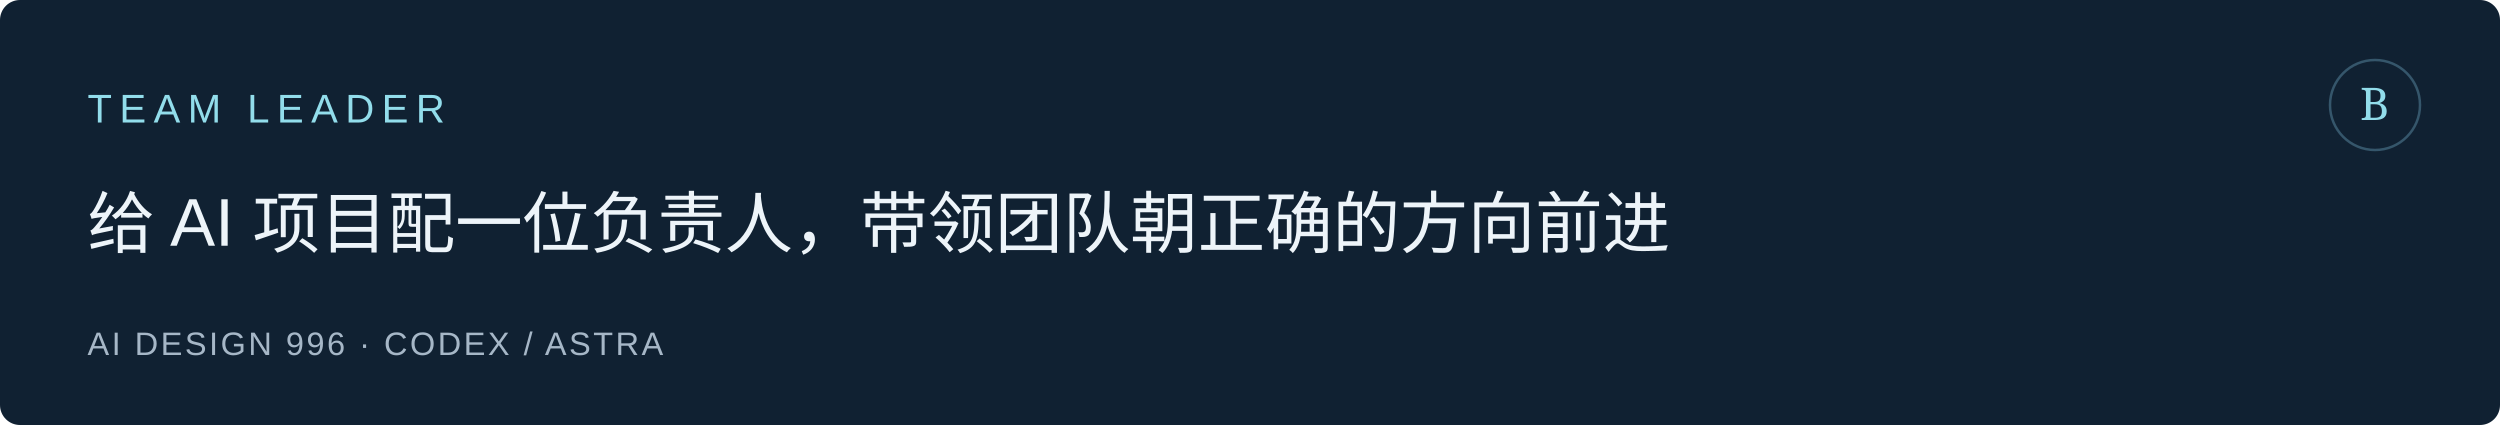
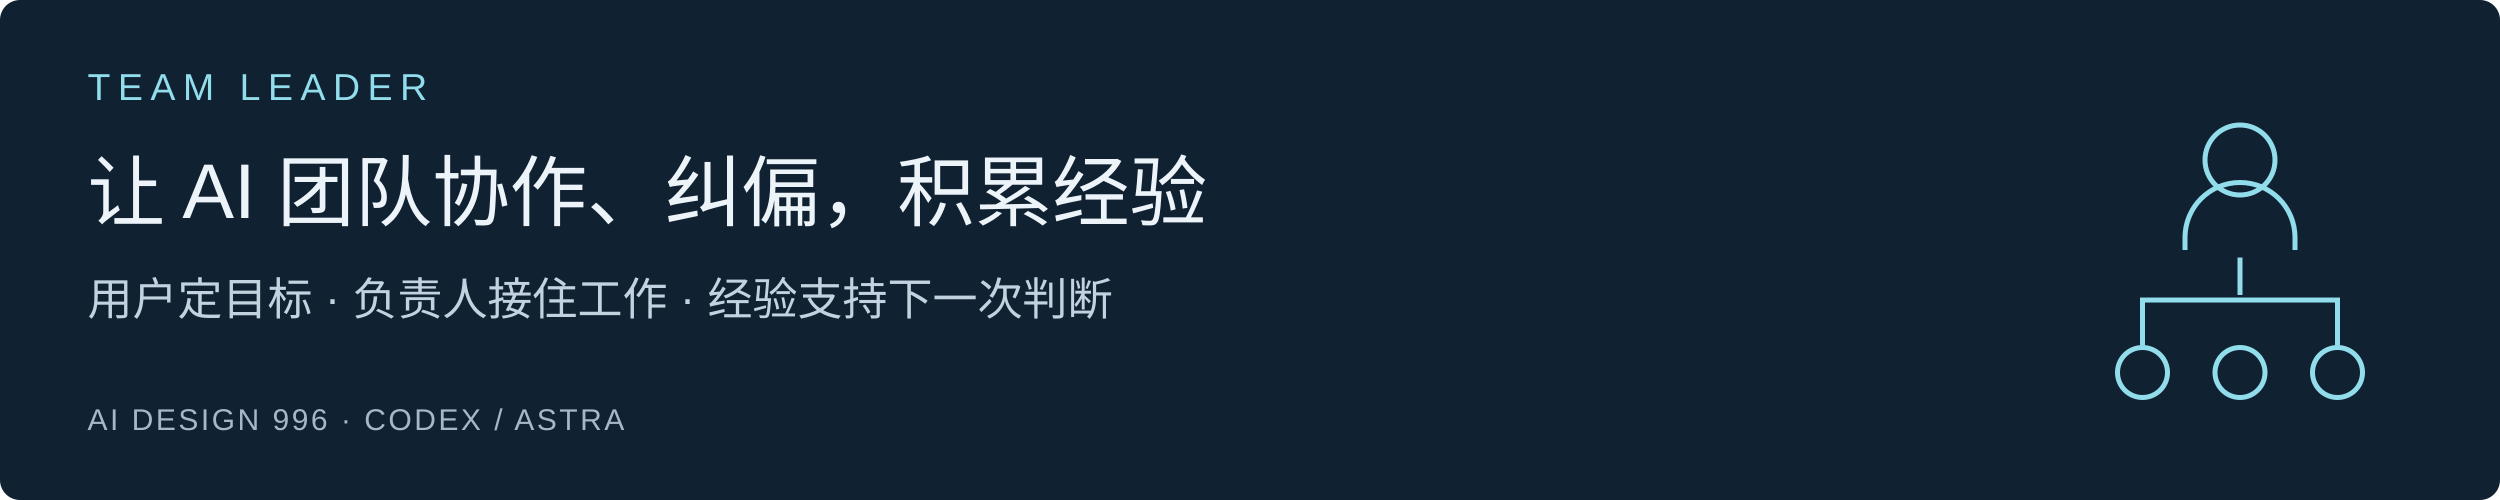
- <svg xmlns="http://www.w3.org/2000/svg" width="1000" height="170" viewBox="0 0 1000 170">
-   <rect width="1000" height="170" rx="8" fill="#102132" />
-   <text x="35" y="49" fill="#92ddeb" font-family="Arial,sans-serif" font-size="16" letter-spacing="3">TEAM LEADER</text>
-   <text x="35" y="99" fill="#edf4f9" font-family="Arial,Microsoft YaHei,sans-serif" font-size="27">给 AI 项目配一位负责人，带领团队朝正确的方向前进</text>
-   <text x="35" y="142" fill="#a6b7c7" font-family="Arial,sans-serif" font-size="13" letter-spacing="1">AI DESIGN 996 · CODEX / ASTRA</text>
-   <circle cx="950" cy="42" r="18" fill="none" stroke="#35566b" />
-   <text x="944" y="48" fill="#92ddeb" font-family="Georgia,serif" font-size="18">B</text>
+ <svg xmlns="http://www.w3.org/2000/svg" width="1000" height="200" viewBox="0 0 1000 200">
+   <rect width="1000" height="200" rx="8" fill="#102132" />
+   <text x="35" y="40" fill="#92ddeb" font-family="Arial,sans-serif" font-size="15" letter-spacing="3">TEAM LEADER</text>
+   <text x="35" y="88" fill="#edf4f9" font-family="Arial,Microsoft YaHei,sans-serif" font-size="31">让 AI 团队协作、纠偏，积累经验</text>
+   <text x="35" y="126" fill="#c2d3df" font-family="Arial,Microsoft YaHei,sans-serif" font-size="18">用户定目标 · 负责人接住工作 · 经验支持下一次判断</text>
+   <text x="35" y="172" fill="#a6b7c7" font-family="Arial,sans-serif" font-size="12" letter-spacing="1">AI DESIGN 996 · CODEX / ASTRA</text>
+   <g transform="translate(856 58)" stroke="#92ddeb" fill="none" stroke-width="2">
+     <circle cx="40" cy="6" r="14" />
+     <path d="M18 42v-5a22 22 0 0 1 44 0v5M40 45v15M1 80V62h78v18" />
+     <circle cx="1" cy="91" r="10" />
+     <circle cx="40" cy="91" r="10" />
+     <circle cx="79" cy="91" r="10" />
+   </g>
</svg>
